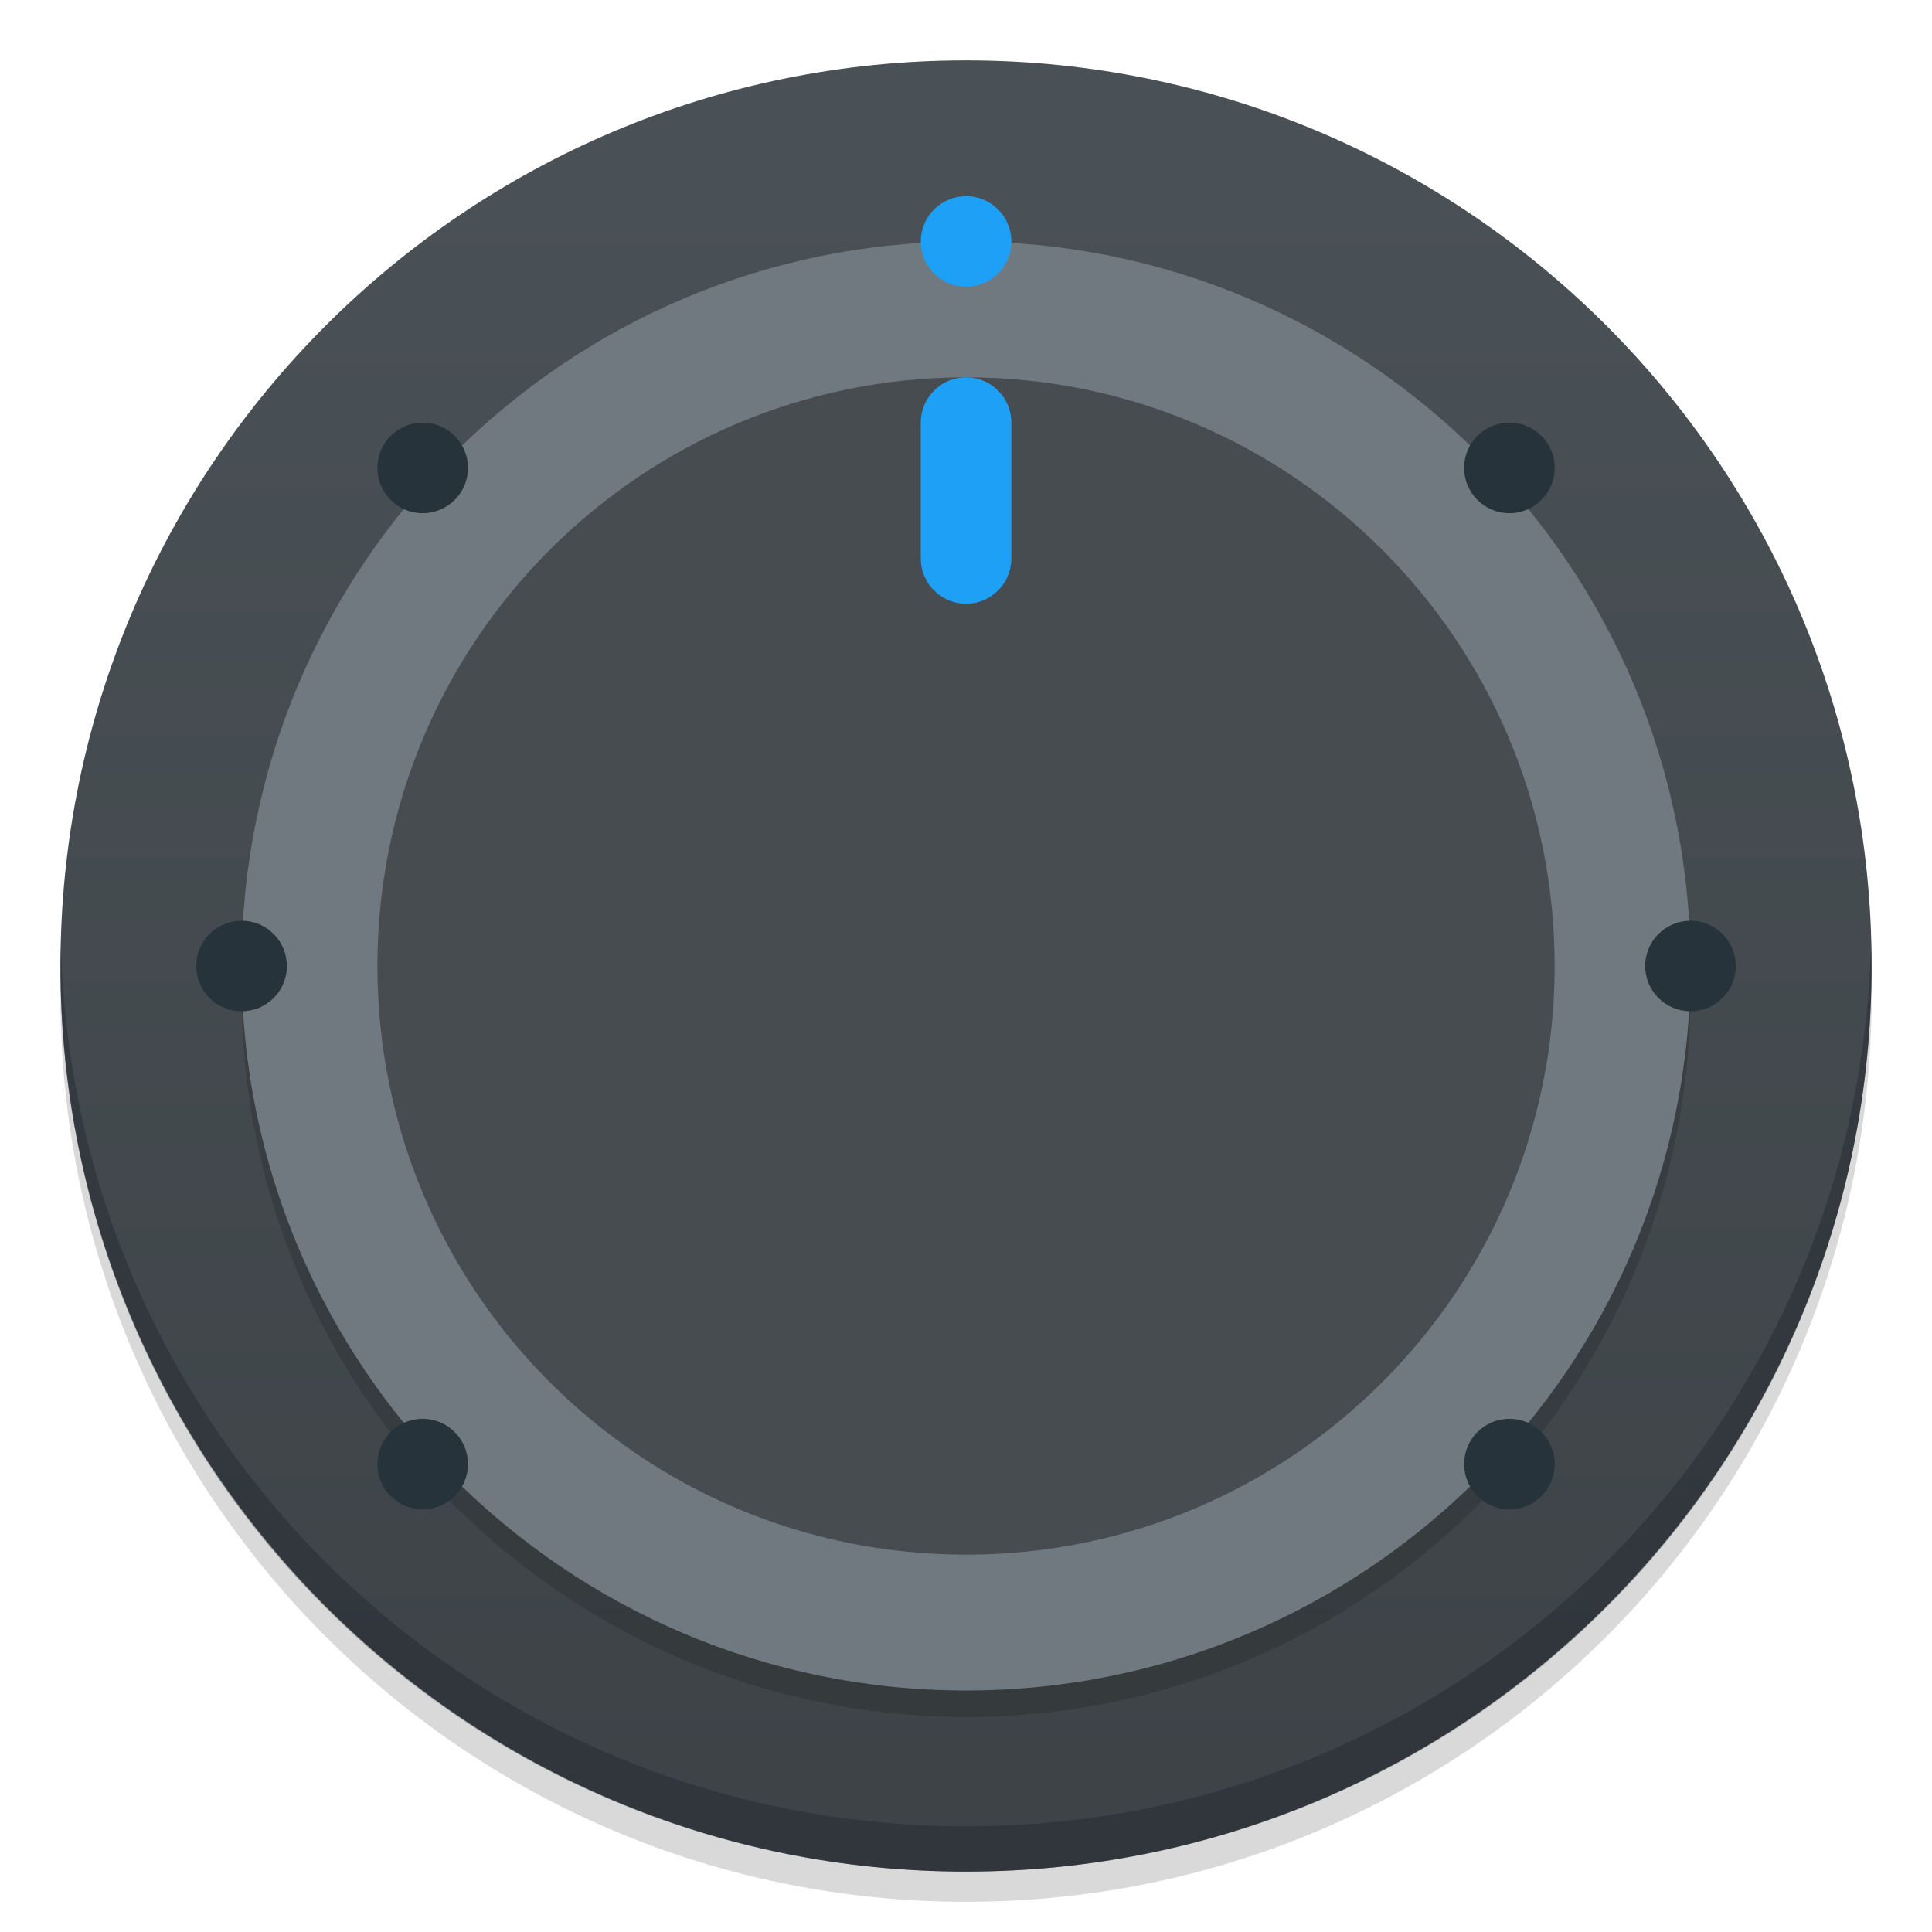
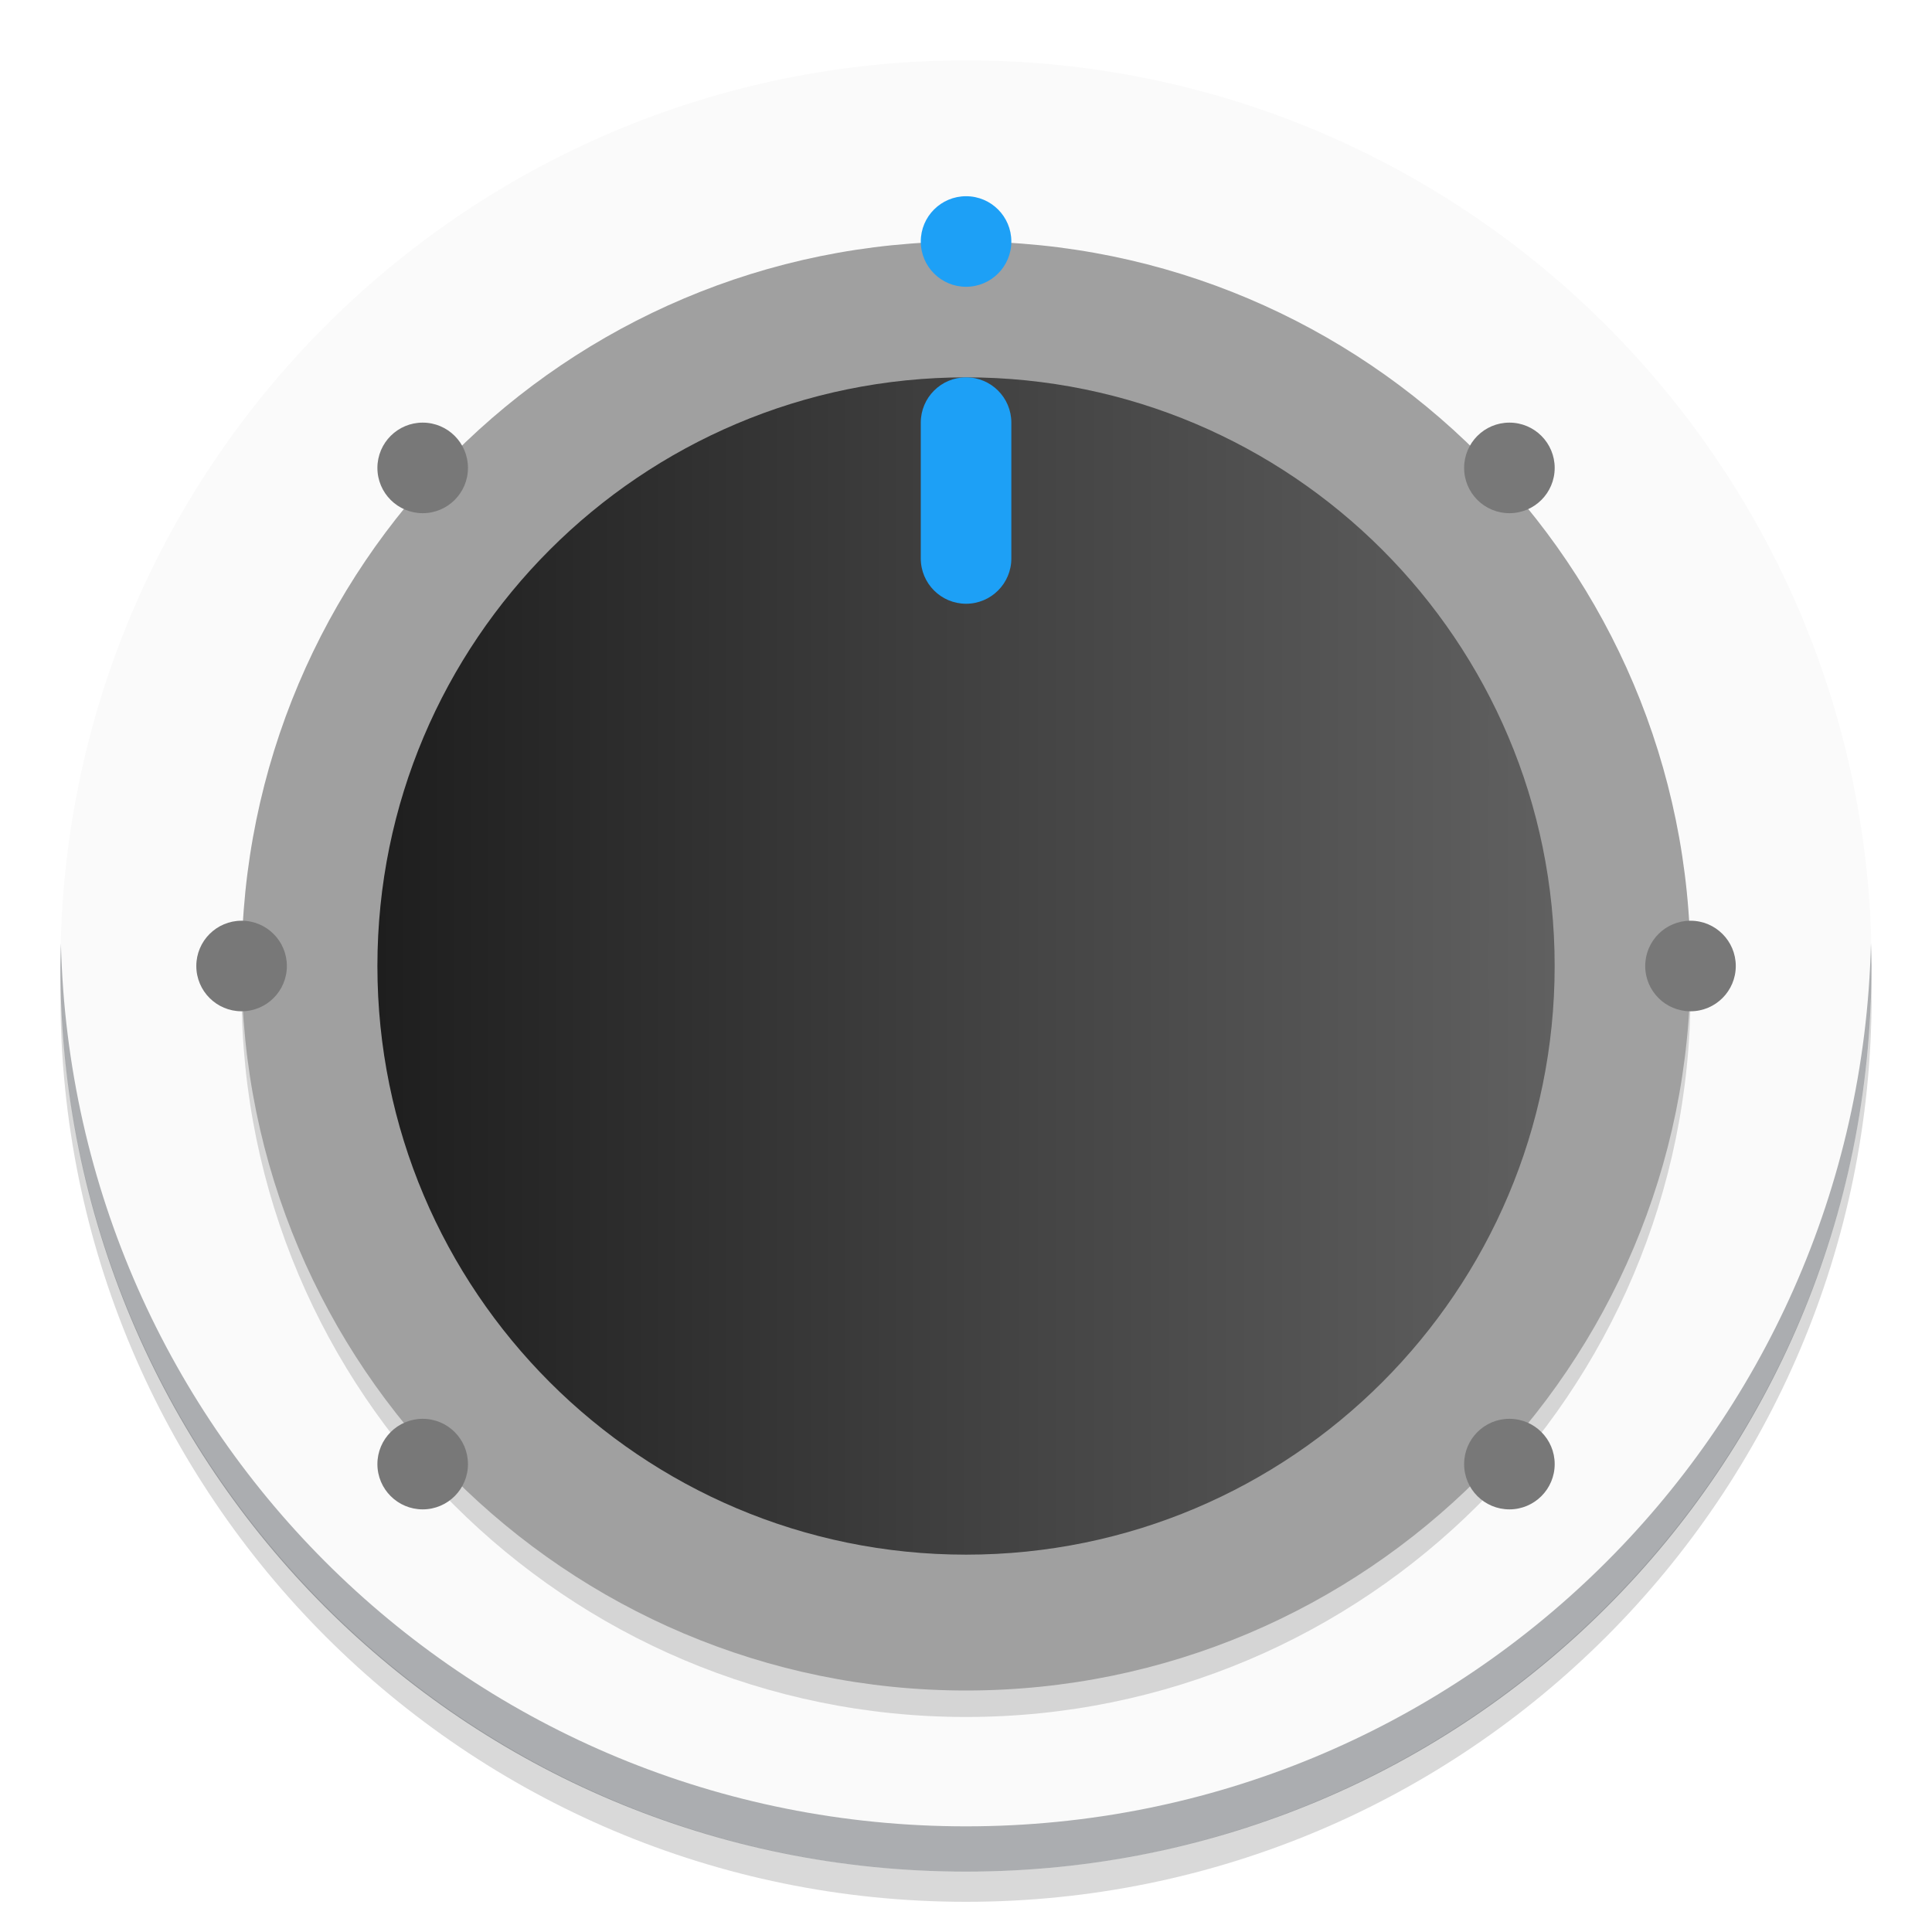
<svg xmlns="http://www.w3.org/2000/svg" width="64" height="64" version="1.1" viewBox="0 0 64 64">
  <defs>
-     <linearGradient id="a" x1="30" x2="30" y1="59" y2="6" gradientUnits="userSpaceOnUse">
-       <stop stop-color="#3d4347" offset="0" />
-       <stop stop-color="#4a5156" offset="1" />
+     <linearGradient id="linearGradient915" x1="12.502" x2="51.5" y1="32" y2="32" gradientUnits="userSpaceOnUse">
+       <stop stop-color="#1e1e1e" offset="0" />
+       <stop stop-color="#414141" offset=".505" />
+       <stop stop-color="#606060" offset="1" />
    </linearGradient>
  </defs>
  <g stroke-opacity=".55" stroke-width="4.2">
    <rect x="2.003" y="3" width="59.997" height="60" rx="29.998" opacity=".15" />
-     <rect x="2.003" y="2" width="59.997" height="60" rx="29.998" fill="url(#a)" />
+     <rect x="2.003" y="2" width="59.997" height="60" rx="29.998" fill="#fafafa" />
    <rect x="8.003" y="8.877" width="47.998" height="48" rx="23.999" opacity=".15" />
  </g>
  <path d="m2.018 31.25c-6e-3 0.251-0.018 0.498-0.018 0.75 0 16.62 13.379 30 29.998 30s29.998-13.38 29.998-30c0-0.252-0.012-0.499-0.018-0.75-0.397 16.269-13.619 29.25-29.98 29.25-16.367 0-29.585-12.981-29.98-29.25" fill="#161e25" opacity=".35" stroke-width="1.5" />
-   <g>
-     <rect x="8.003" y="8" width="47.998" height="48" rx="23.999" fill="#707980" stroke-opacity=".55" stroke-width="4.2" />
-     <rect x="12.502" y="12.5" width="38.998" height="39" rx="19.499" fill="#474c51" stroke-opacity=".55" stroke-width="4.2" />
-     <rect x="30.502" y="12.5" width="3" height="7.5" rx="1.5" fill="#1da0f6" stroke-width="1.5" />
-     <ellipse cx="32.002" cy="8" rx="1.5" ry="1.5" fill="#1da0f6" stroke-width="1.5" />
-   </g>
-   <g fill="#26333a" stroke-width="1.5">
-     <ellipse cx="56" cy="32" rx="1.5" ry="1.5" />
-     <ellipse cx="8.003" cy="32" rx="1.5" ry="1.5" />
-     <ellipse cx="14.002" cy="15.5" rx="1.5" ry="1.5" />
-     <ellipse cx="50.001" cy="15.5" rx="1.5" ry="1.5" />
-     <ellipse cx="14.002" cy="48.5" rx="1.5" ry="1.5" />
-     <ellipse cx="50.001" cy="48.5" rx="1.5" ry="1.5" />
+   <rect x="8.003" y="8" width="47.998" height="48" rx="23.999" fill="#a0a0a0" stroke-opacity=".55" stroke-width="4.2" />
+   <rect x="12.502" y="12.5" width="38.998" height="39" rx="19.499" fill="url(#linearGradient915)" stroke-opacity=".55" stroke-width="4.2" />
+   <g stroke-width="1.5">
+     <rect x="30.502" y="12.5" width="3" height="7.5" rx="1.5" fill="#1da0f6" />
+     <ellipse cx="32.002" cy="8" rx="1.5" ry="1.5" fill="#1da0f6" />
+     <g fill="#787878">
+       <ellipse cx="56" cy="32" rx="1.5" ry="1.5" />
+       <ellipse cx="8.003" cy="32" rx="1.5" ry="1.5" />
+       <ellipse cx="14.002" cy="15.5" rx="1.5" ry="1.5" />
+       <ellipse cx="50.001" cy="15.5" rx="1.5" ry="1.5" />
+       <ellipse cx="14.002" cy="48.5" rx="1.5" ry="1.5" />
+       <ellipse cx="50.001" cy="48.5" rx="1.5" ry="1.5" />
+     </g>
  </g>
</svg>
